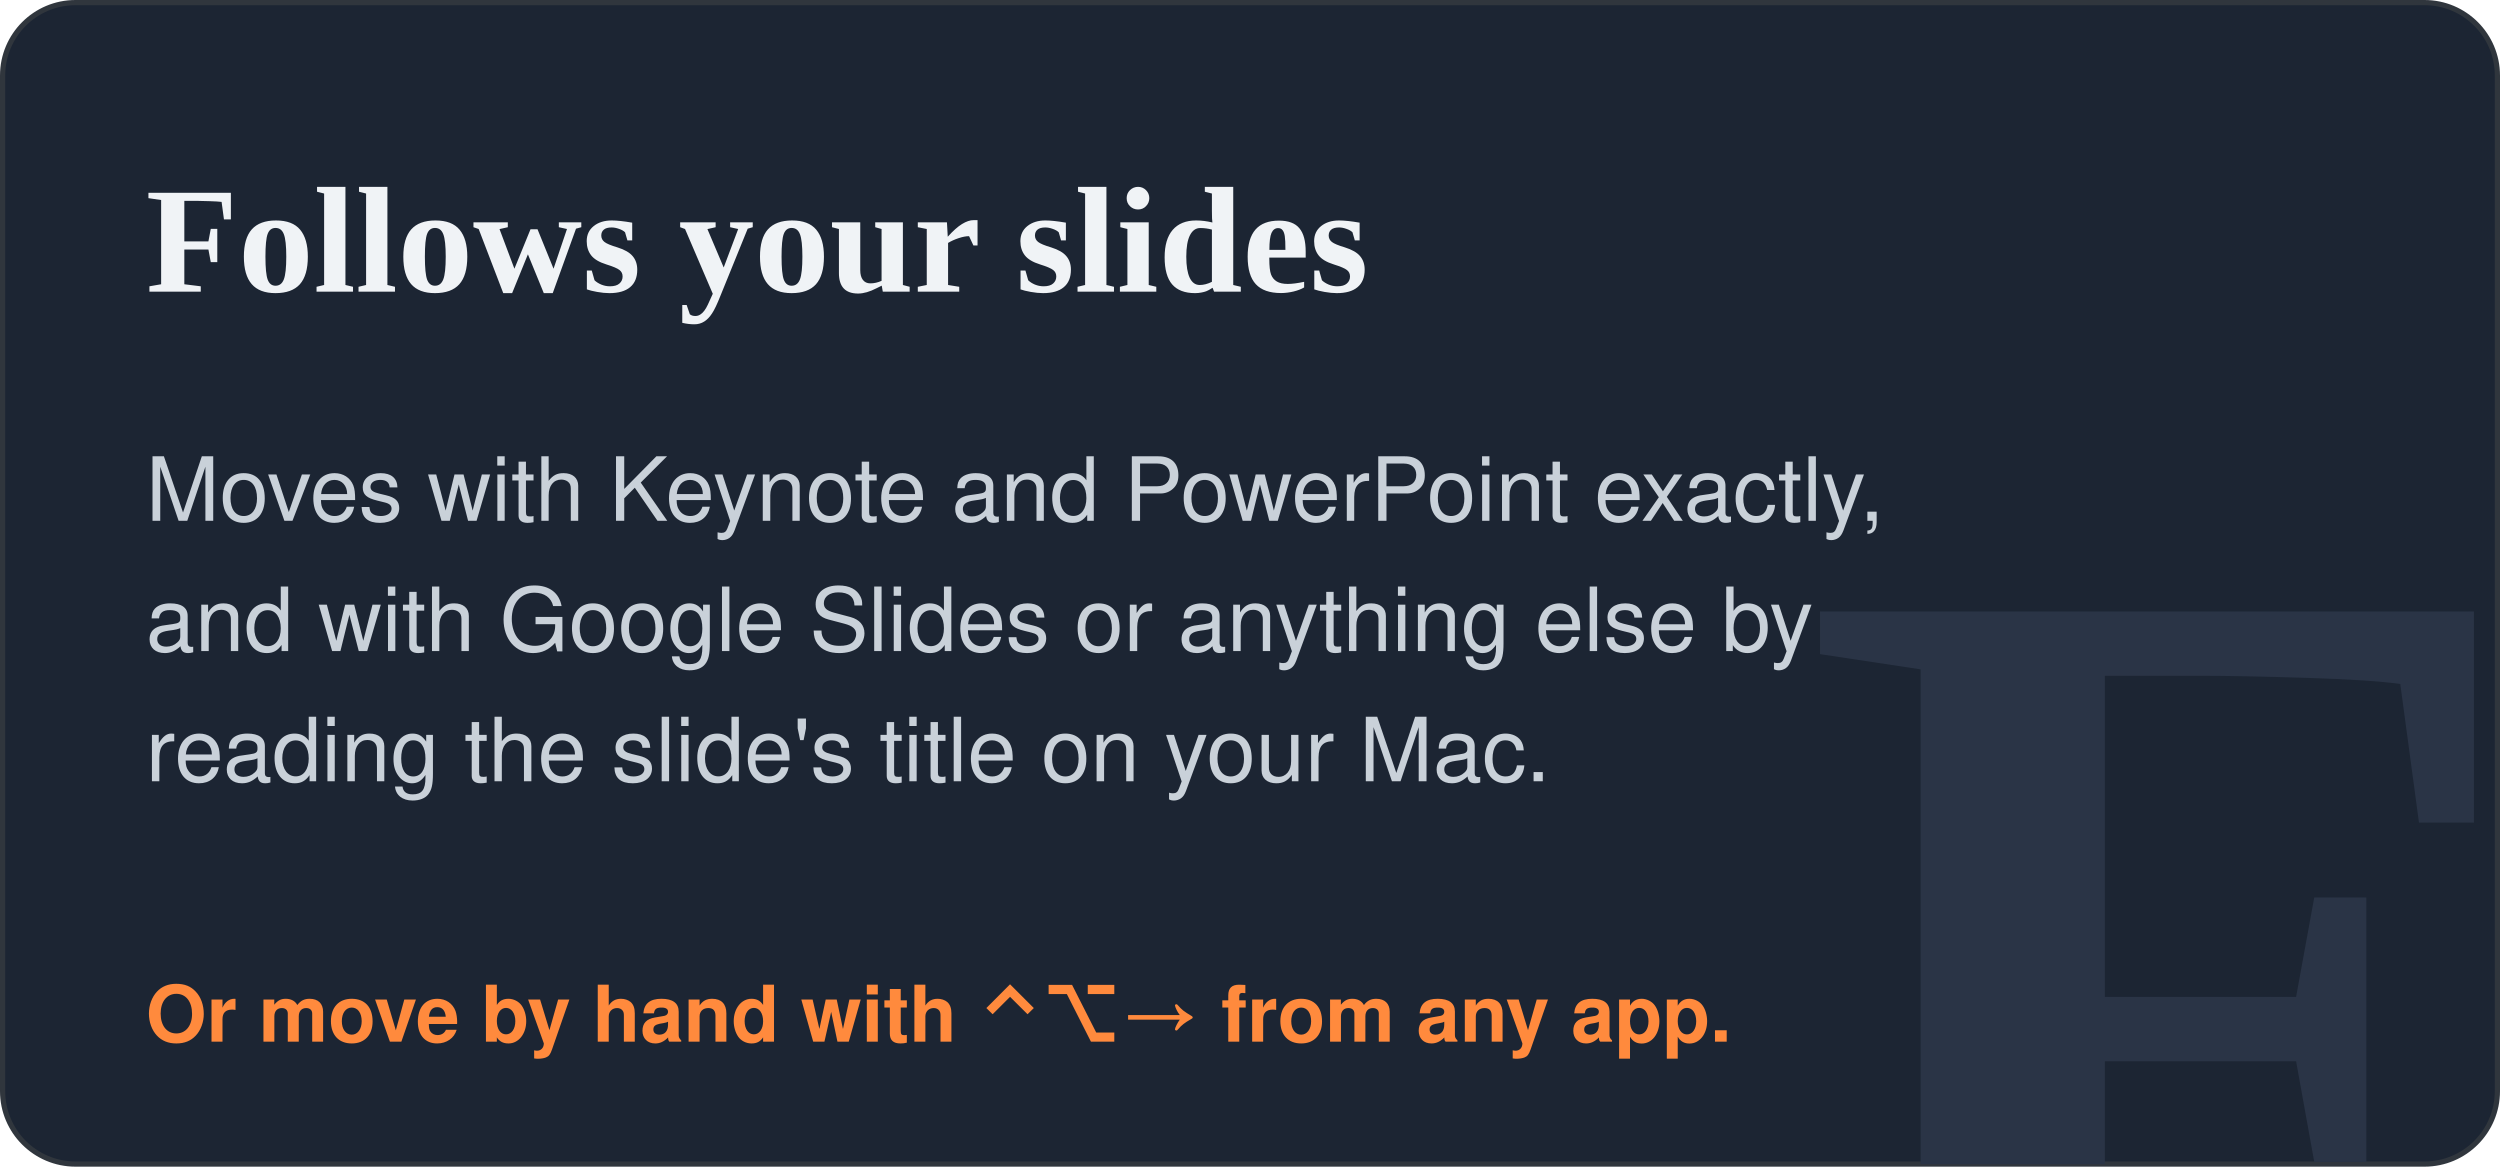
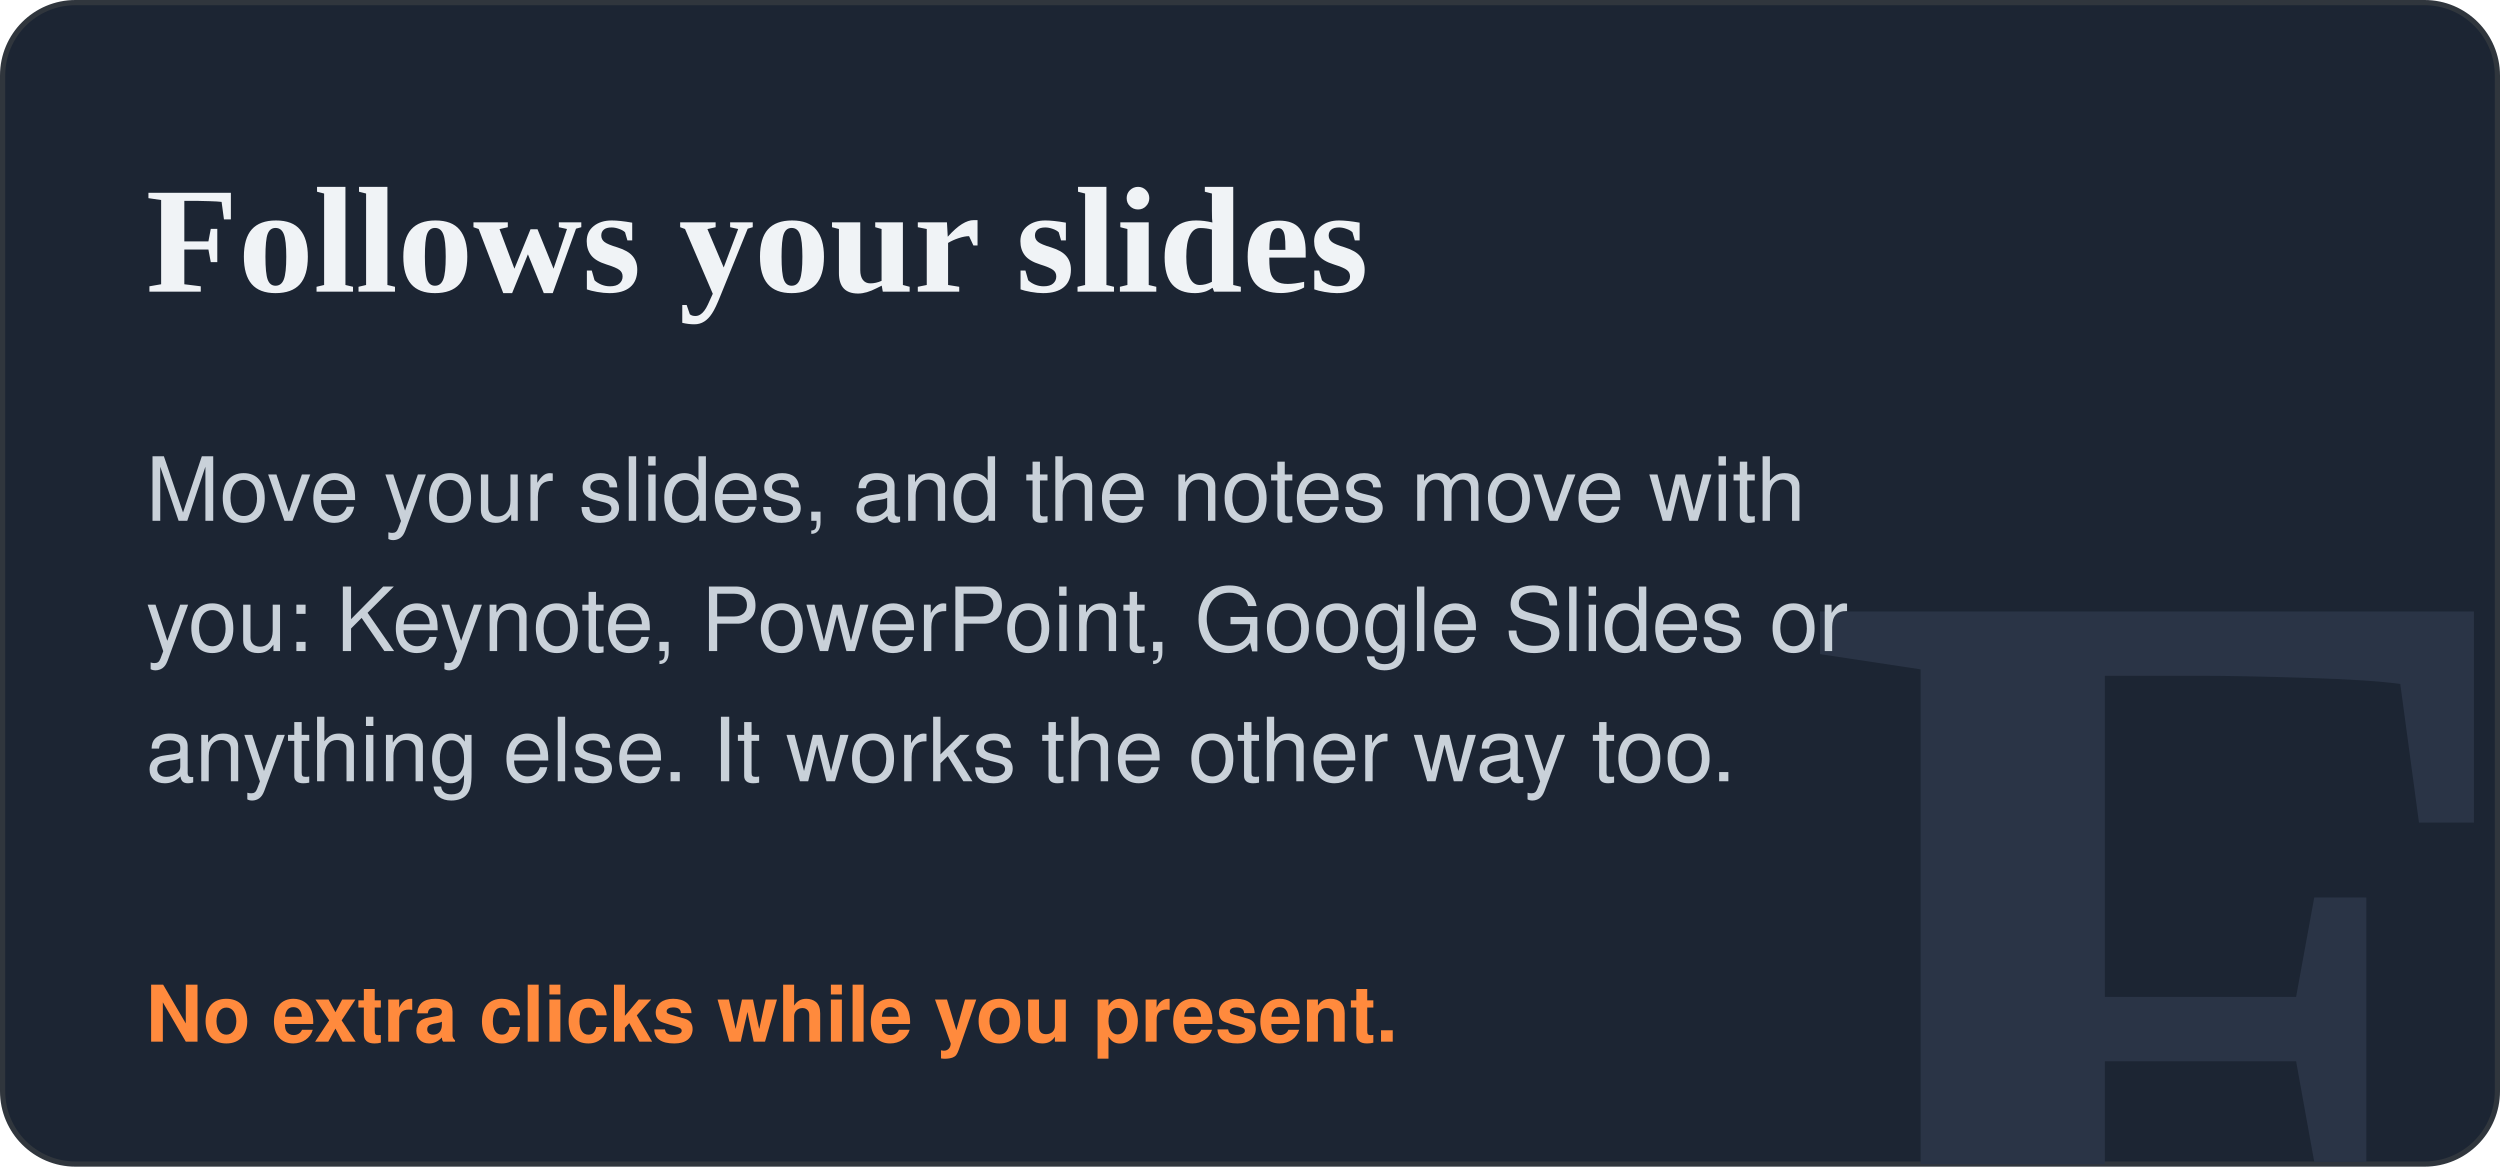
- <svg xmlns="http://www.w3.org/2000/svg" width="480" height="224" viewBox="0 0 480 224" role="img" aria-label="Follows your slides: Moves with Keynote and PowerPoint exactly, and with Google Slides or anything else by reading the slide's title on your Mac. Or move by hand with ⌃⌥→ from any app.">
+ <svg xmlns="http://www.w3.org/2000/svg" width="480" height="224" viewBox="0 0 480 224" role="img" aria-label="Follows your slides: Move your slides, and the notes move with you: Keynote, PowerPoint, Google Slides or anything else. It works the other way too. No extra clicks while you present.">
  <defs>
    <clipPath id="c-speakernotes-glance-slides-dark">
      <rect x="0.5" y="0.5" width="479" height="223" rx="14" />
    </clipPath>
  </defs>
  <rect x="0.5" y="0.5" width="479" height="223" rx="14" fill="#1C2533" stroke="#30363D" />
  <g clip-path="url(#c-speakernotes-glance-slides-dark)">
    <text x="486" y="268" text-anchor="end" font-family="Georgia, 'Times New Roman', serif" font-size="230" font-weight="700" fill="#2A3446">F</text>
  </g>
  <text x="28" y="56" font-family="Georgia, 'Times New Roman', serif" font-size="29" font-weight="700" fill="#F0F3F6">Follows your slides</text>
-   <text x="28" y="100" font-family="-apple-system, BlinkMacSystemFont, 'Segoe UI', Helvetica, Arial, sans-serif" font-size="17" fill="#C9D1D9">Moves with Keynote and PowerPoint exactly,</text>
-   <text x="28" y="125" font-family="-apple-system, BlinkMacSystemFont, 'Segoe UI', Helvetica, Arial, sans-serif" font-size="17" fill="#C9D1D9">and with Google Slides or anything else by</text>
-   <text x="28" y="150" font-family="-apple-system, BlinkMacSystemFont, 'Segoe UI', Helvetica, Arial, sans-serif" font-size="17" fill="#C9D1D9">reading the slide's title on your Mac.</text>
-   <text x="28" y="200" font-family="-apple-system, BlinkMacSystemFont, 'Segoe UI', Helvetica, Arial, sans-serif" font-size="15" font-weight="700" fill="#FF8A3D">Or move by hand with ⌃⌥→ from any app.</text>
+   <text x="28" y="100" font-family="-apple-system, BlinkMacSystemFont, 'Segoe UI', Helvetica, Arial, sans-serif" font-size="17" fill="#C9D1D9">Move your slides, and the notes move with</text>
+   <text x="28" y="125" font-family="-apple-system, BlinkMacSystemFont, 'Segoe UI', Helvetica, Arial, sans-serif" font-size="17" fill="#C9D1D9">you: Keynote, PowerPoint, Google Slides or</text>
+   <text x="28" y="150" font-family="-apple-system, BlinkMacSystemFont, 'Segoe UI', Helvetica, Arial, sans-serif" font-size="17" fill="#C9D1D9">anything else. It works the other way too.</text>
+   <text x="28" y="200" font-family="-apple-system, BlinkMacSystemFont, 'Segoe UI', Helvetica, Arial, sans-serif" font-size="15" font-weight="700" fill="#FF8A3D">No extra clicks while you present.</text>
</svg>
